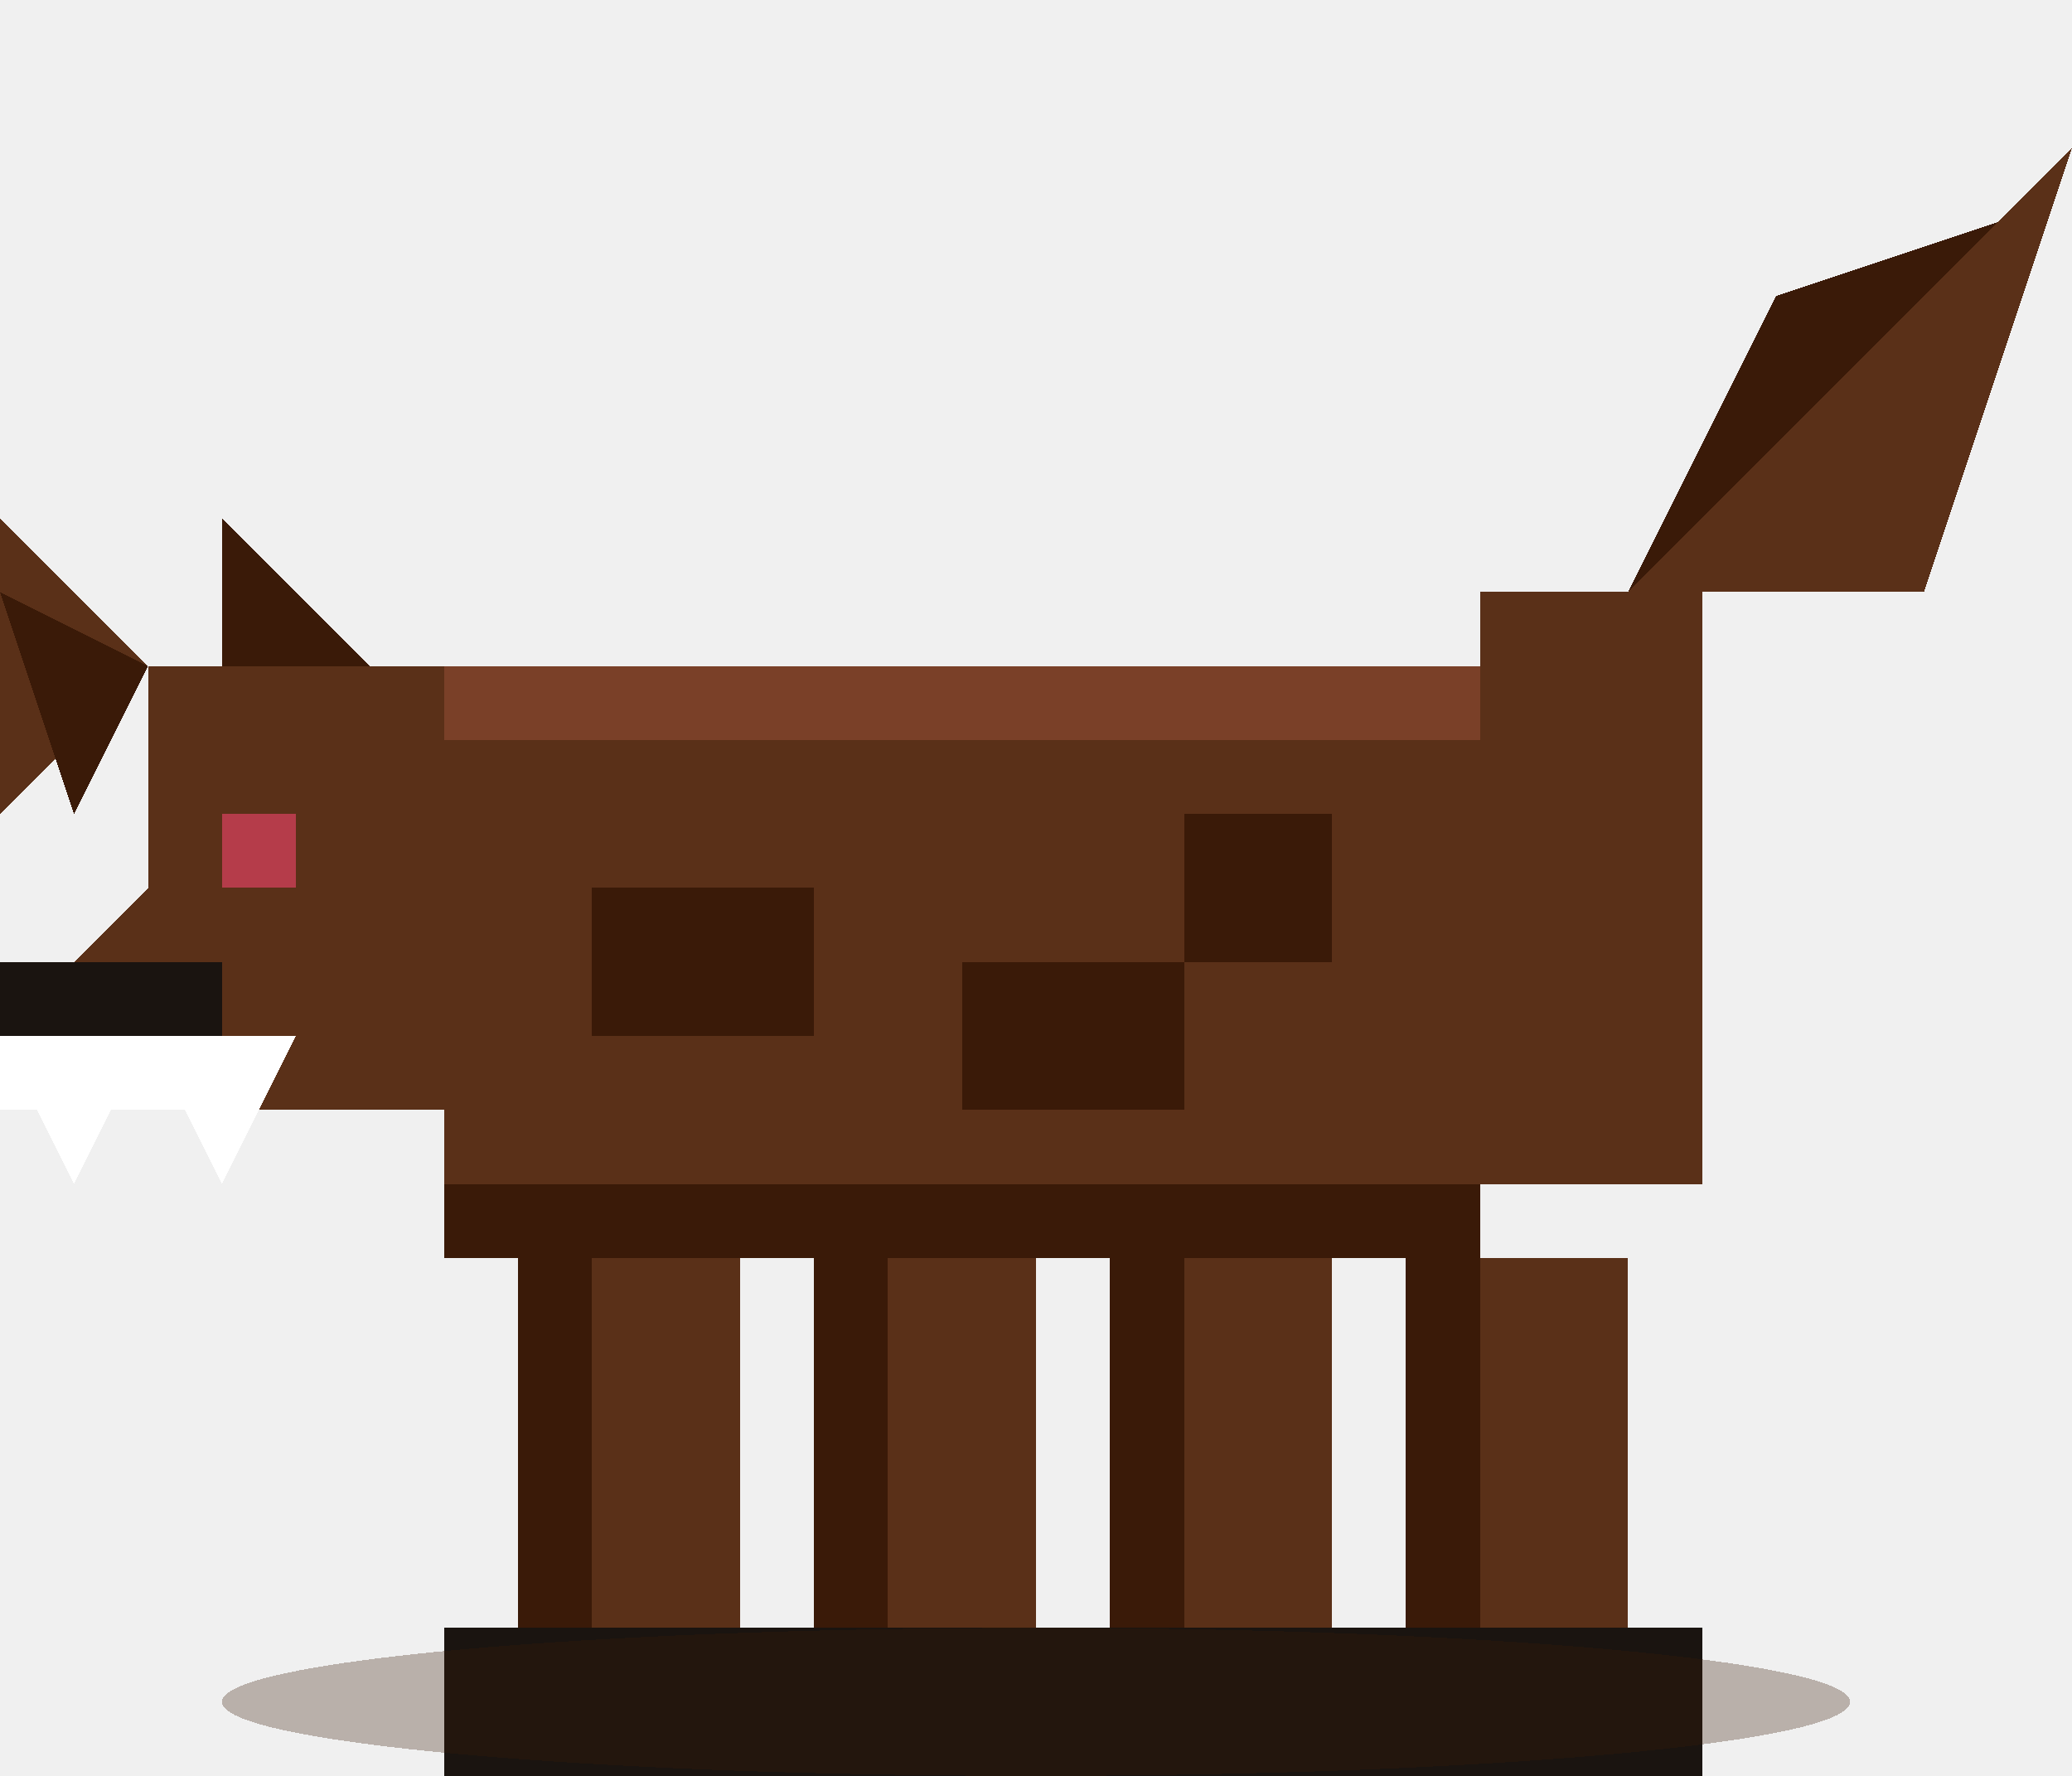
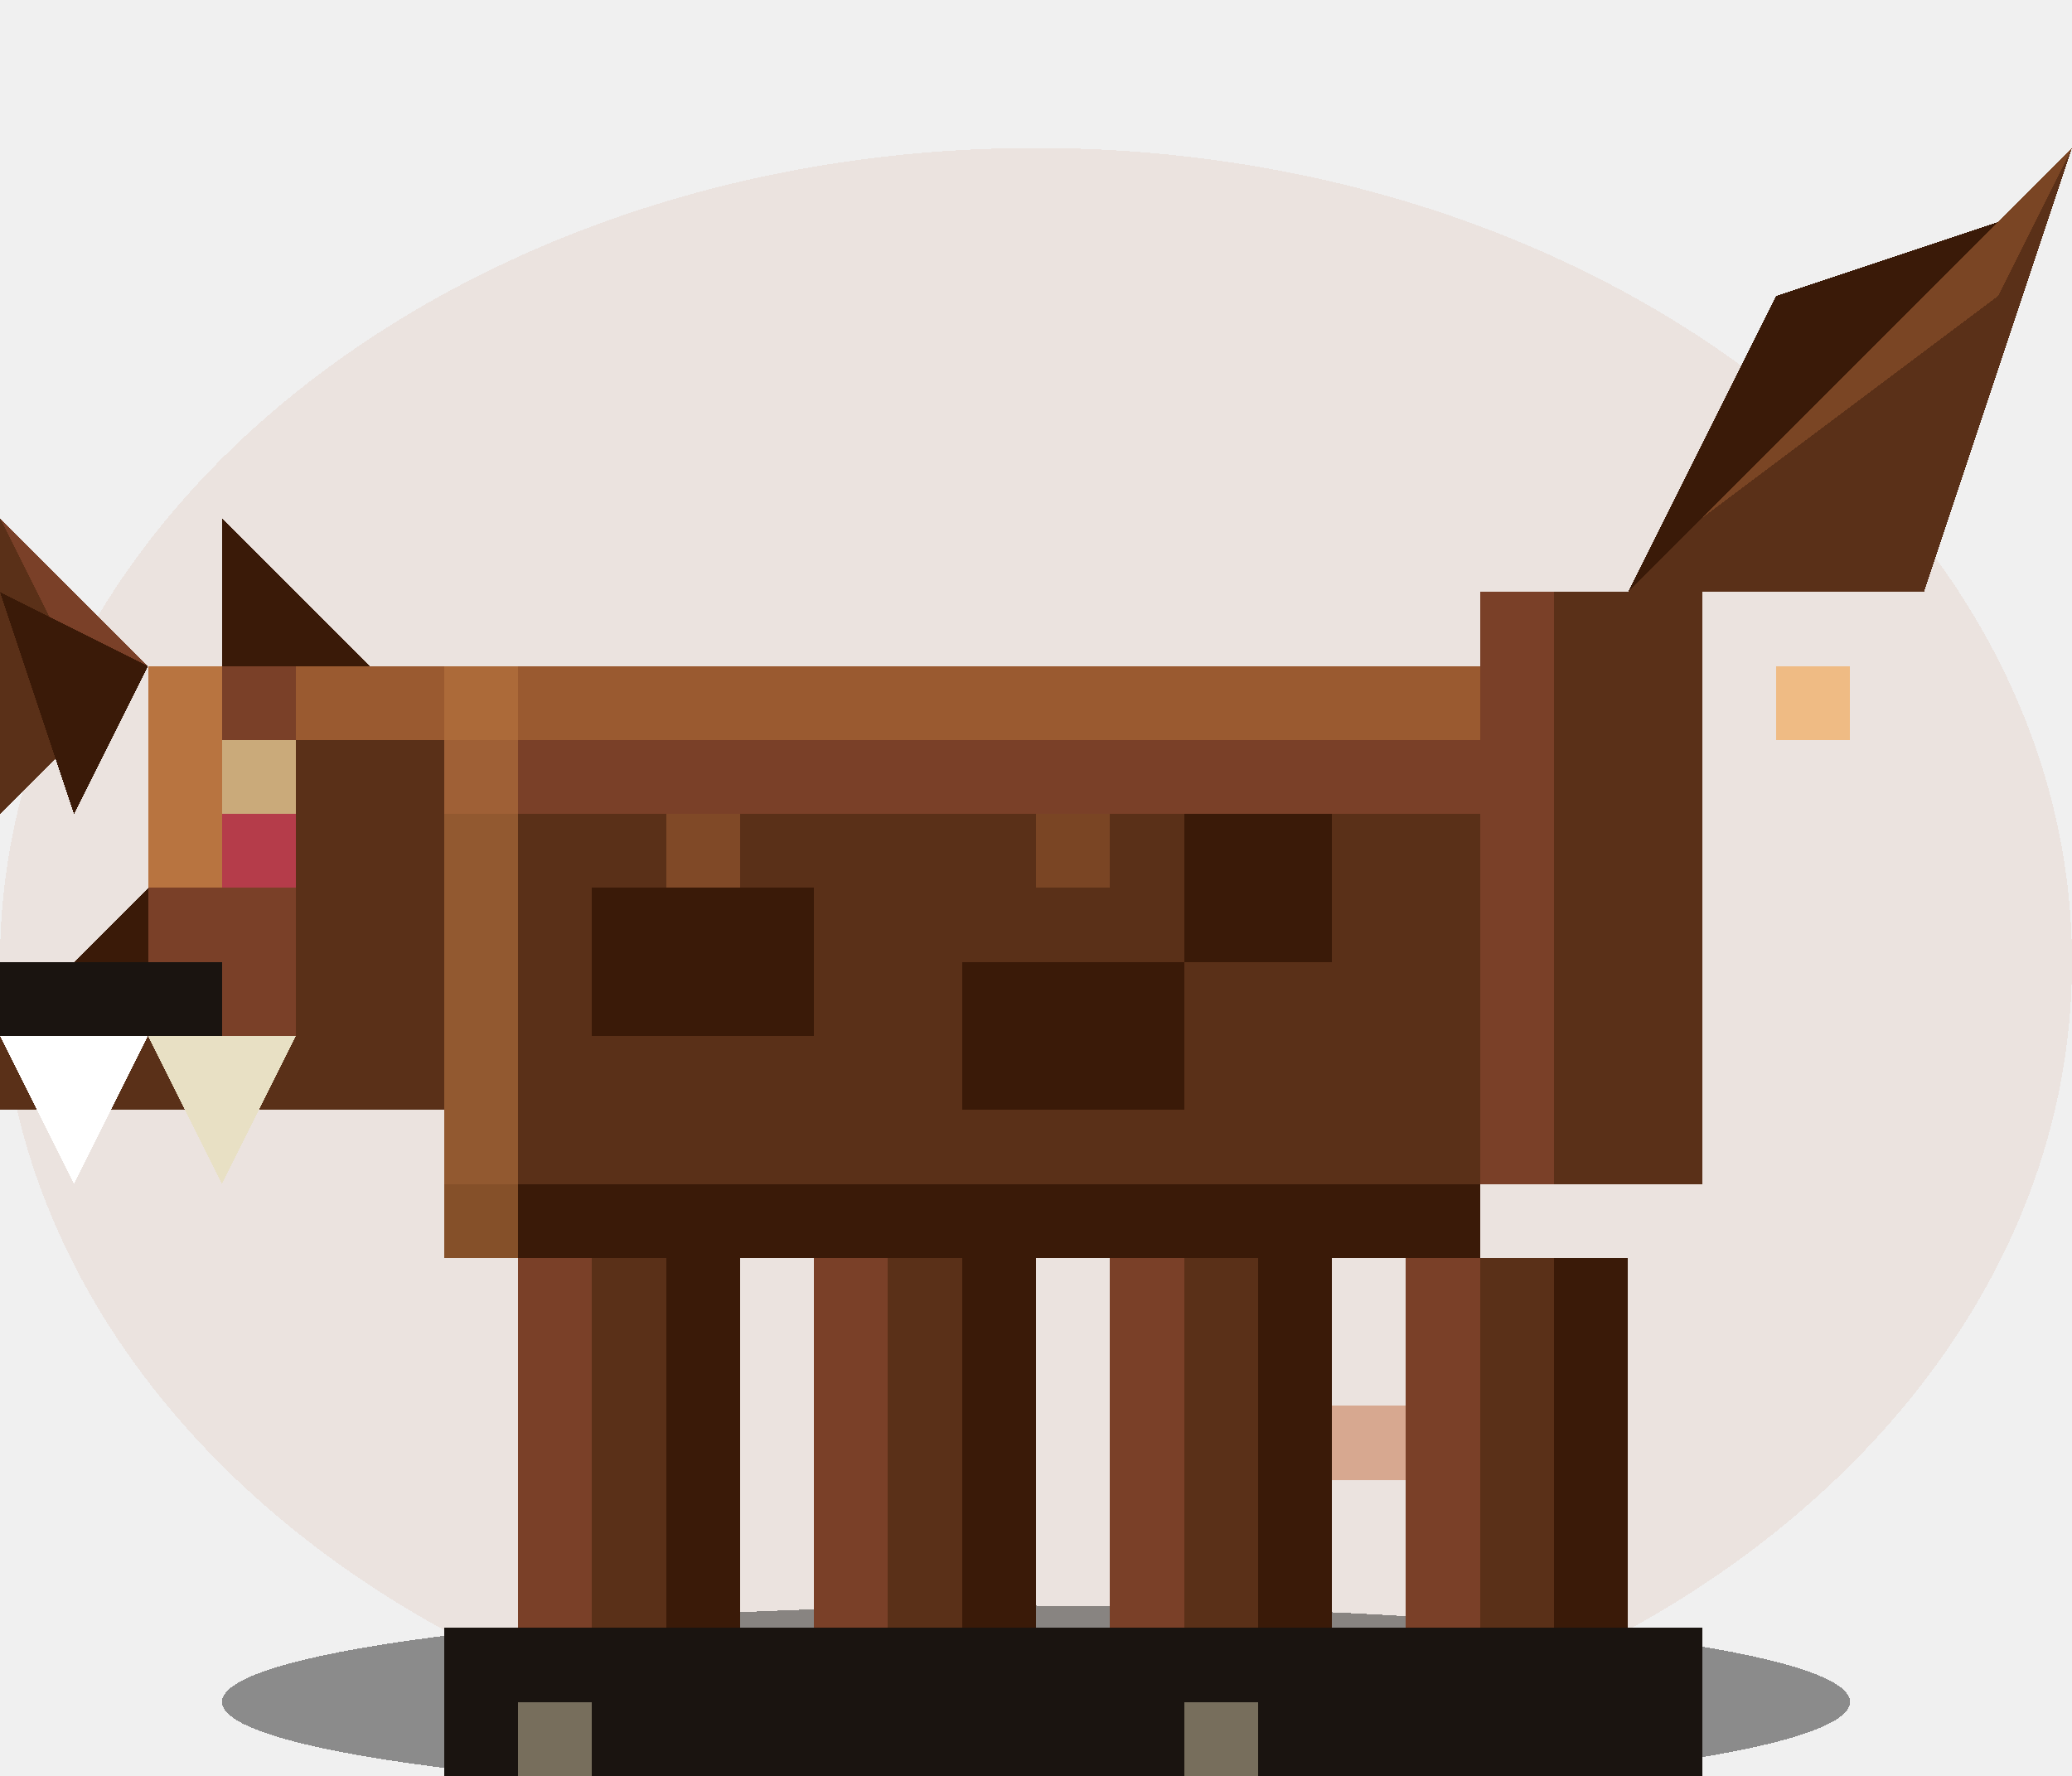
<svg xmlns="http://www.w3.org/2000/svg" viewBox="0 0 28 24" shape-rendering="crispEdges" preserveAspectRatio="xMidYMax meet" aria-label="Slayer Hound">
+   <ellipse cx="14" cy="13" rx="14" ry="11" fill="#b8501a" opacity="0.08" />
+   <ellipse cx="14" cy="23" rx="11" ry="1.3" fill="#000" opacity="0.42" />
  <rect x="2" y="9" width="6" height="6" fill="#5a3018" />
+   <rect x="2" y="9" width="6" height="1" fill="#9a5a30" />
+   <rect x="2" y="9" width="2" height="5" fill="#7a4028" />
+   <rect x="2" y="9" width="1" height="3" fill="#b87440" />
+   <rect x="6" y="10" width="2" height="5" fill="#3a1a08" />
  <polygon points="2,9 0,7 0,11" fill="#5a3018" />
-   <polygon points="2,12 0,14 2,15" fill="#5a3018" />
+   <polygon points="2,9 0,7 1,9" fill="#7a4028" />
+   <polygon points="2,12 0,14 2,15" fill="#3a1a08" />
  <rect x="3" y="11" width="1" height="1" fill="#f4d042" />
  <rect x="3" y="11" width="1" height="1" fill="#b53c4a" />
+   <rect x="3" y="10" width="1" height="1" fill="#fff0b0" opacity="0.6" />
  <polygon points="0,8 2,9 1,11" fill="#3a1a08" />
  <polygon points="3,7 5,9 3,9" fill="#3a1a08" />
+   <polygon points="3,7 5,9 4,8" fill="#7a4028" opacity="0.6" />
  <rect x="0" y="13" width="3" height="2" fill="#1a1410" />
-   <rect x="0" y="14" width="3" height="1" fill="#ffffff" />
+   <rect x="0" y="14" width="3" height="1" fill="#5a3018" />
  <polygon points="0,14 1,16 2,14" fill="#ffffff" />
-   <polygon points="2,14 3,16 4,14" fill="#ffffff" />
+   <polygon points="2,14 3,16 4,14" fill="#e8e0c4" />
  <rect x="6" y="9" width="14" height="8" fill="#5a3018" />
-   <rect x="6" y="9" width="14" height="1" fill="#7a4028" />
+   <rect x="6" y="9" width="14" height="1" fill="#9a5a30" />
+   <rect x="6" y="10" width="14" height="1" fill="#7a4028" />
  <rect x="6" y="16" width="14" height="1" fill="#3a1a08" />
+   <rect x="6" y="9" width="1" height="8" fill="#b87440" opacity="0.6" />
  <rect x="8" y="12" width="3" height="2" fill="#3a1a08" />
  <rect x="13" y="13" width="3" height="2" fill="#3a1a08" />
  <rect x="16" y="11" width="2" height="2" fill="#3a1a08" />
+   <rect x="9" y="11" width="1" height="1" fill="#9a5a30" opacity="0.6" />
+   <rect x="14" y="11" width="1" height="1" fill="#9a5a30" opacity="0.5" />
  <rect x="20" y="8" width="3" height="8" fill="#5a3018" />
+   <rect x="20" y="8" width="1" height="8" fill="#7a4028" />
  <polygon points="22,8 28,2 26,8" fill="#5a3018" />
  <polygon points="22,8 27,3 24,4" fill="#3a1a08" />
+   <polygon points="23,7 28,2 27,4" fill="#9a5a30" opacity="0.5" />
  <rect x="7" y="17" width="3" height="6" fill="#5a3018" />
  <rect x="11" y="17" width="3" height="6" fill="#5a3018" />
  <rect x="15" y="17" width="3" height="6" fill="#5a3018" />
  <rect x="19" y="17" width="3" height="6" fill="#5a3018" />
-   <rect x="7" y="17" width="1" height="6" fill="#3a1a08" />
-   <rect x="11" y="17" width="1" height="6" fill="#3a1a08" />
-   <rect x="15" y="17" width="1" height="6" fill="#3a1a08" />
-   <rect x="19" y="17" width="1" height="6" fill="#3a1a08" />
+   <rect x="7" y="17" width="1" height="6" fill="#7a4028" />
+   <rect x="11" y="17" width="1" height="6" fill="#7a4028" />
+   <rect x="15" y="17" width="1" height="6" fill="#7a4028" />
+   <rect x="19" y="17" width="1" height="6" fill="#7a4028" />
+   <rect x="9" y="17" width="1" height="6" fill="#3a1a08" />
+   <rect x="13" y="17" width="1" height="6" fill="#3a1a08" />
+   <rect x="17" y="17" width="1" height="6" fill="#3a1a08" />
+   <rect x="21" y="17" width="1" height="6" fill="#3a1a08" />
  <rect x="6" y="22" width="5" height="2" fill="#1a1410" />
  <rect x="11" y="22" width="4" height="2" fill="#1a1410" />
  <rect x="15" y="22" width="4" height="2" fill="#1a1410" />
  <rect x="19" y="22" width="4" height="2" fill="#1a1410" />
-   <ellipse cx="14" cy="23" rx="11" ry="1" fill="#3a1a08" opacity="0.3" />
+   <rect x="7" y="23" width="1" height="1" fill="#d4c8a8" opacity="0.5" />
+   <rect x="16" y="23" width="1" height="1" fill="#d4c8a8" opacity="0.5" />
+   <rect x="24" y="9" width="1" height="1" fill="#f4942a" opacity="0.5" />
+   <rect x="18" y="19" width="1" height="1" fill="#b8501a" opacity="0.4" />
</svg>
